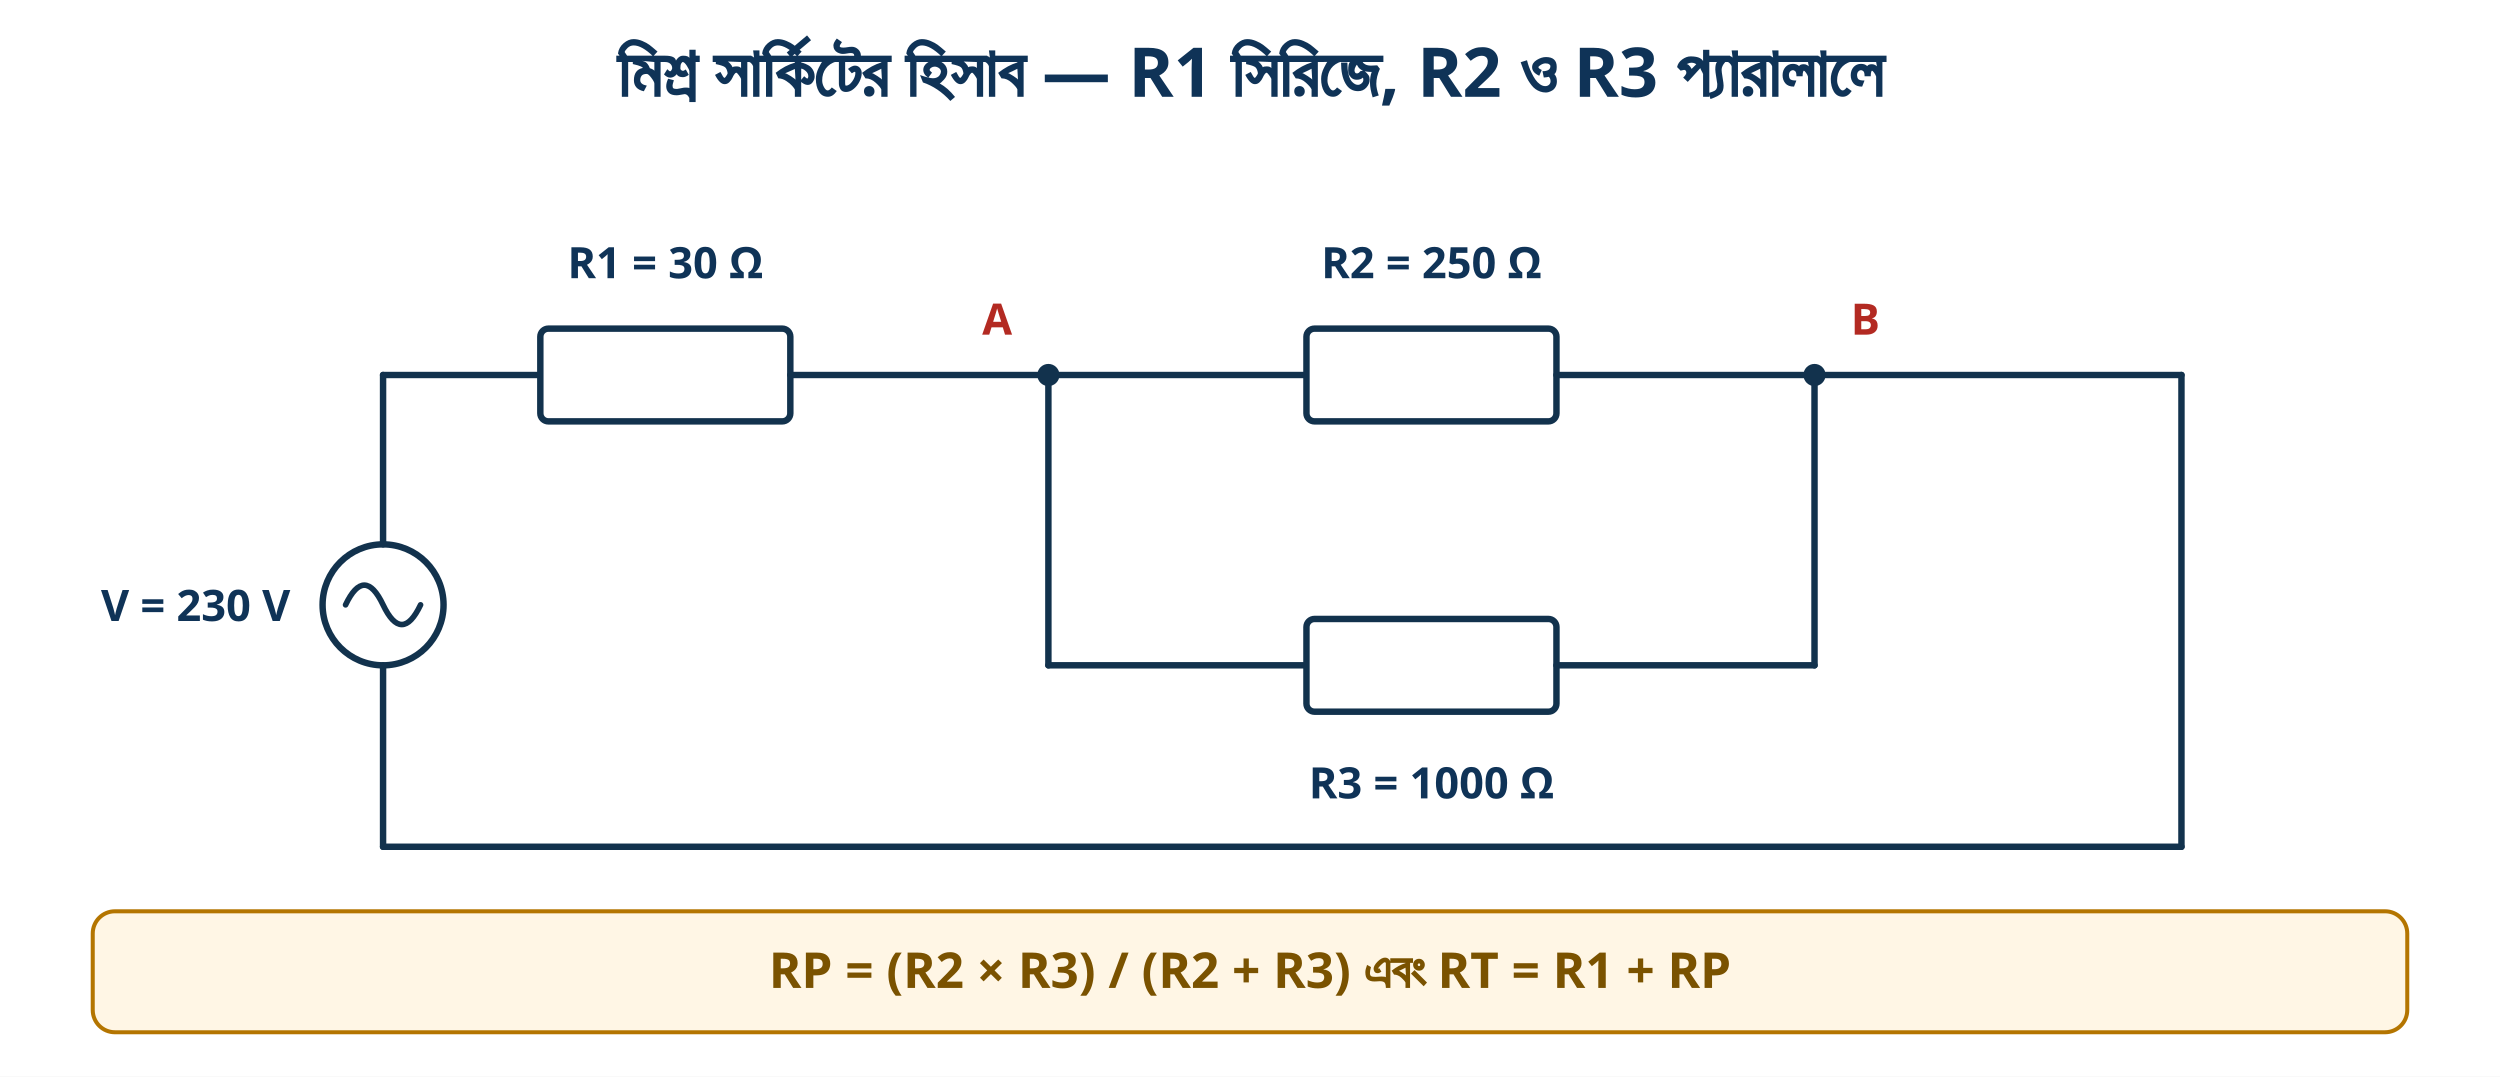
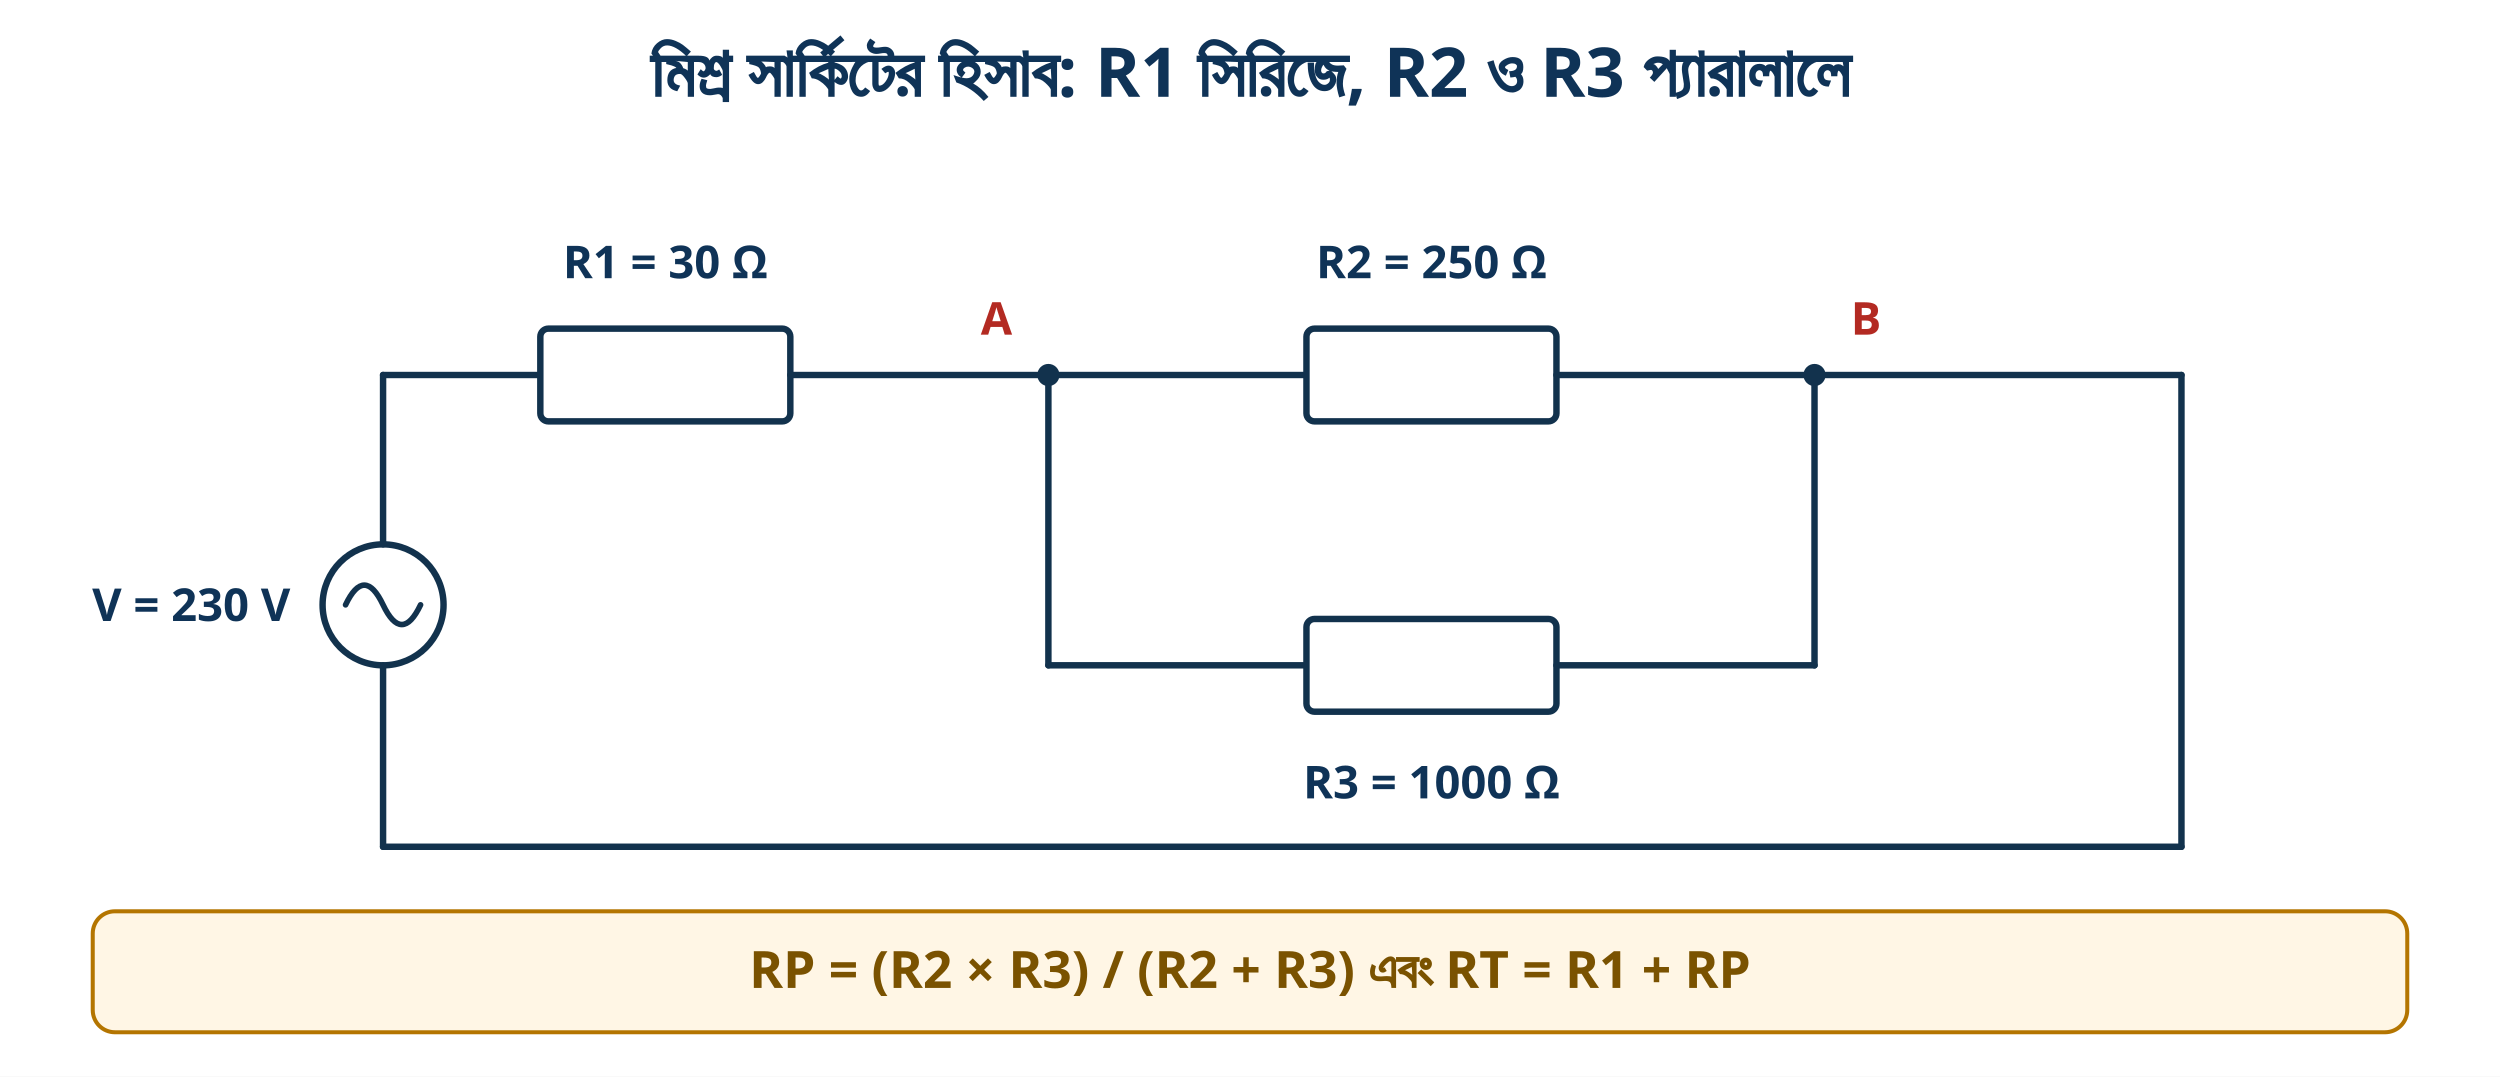
<svg xmlns="http://www.w3.org/2000/svg" width="1240" height="534" viewBox="0 0 1240 534">
  <rect width="1240" height="534" fill="#FFFFFF" />
-   <text x="620.0" y="48.0" font-family="Kalpurush" font-size="34" font-weight="700" fill="#0F3357" text-anchor="middle">মিশ্র সার্কিটের হিসাব — R1 সিরিজে, R2 ও R3 প্যারালালে</text>
+   <text x="620.0" y="48.0" font-family="Kalpurush" font-size="34" font-weight="700" fill="#0F3357" text-anchor="middle">মিশ্র সার্কিটের হিসাব: R1 সিরিজে, R2 ও R3 প্যারালালে</text>
  <circle cx="190.0" cy="300.0" r="30.0" fill="#FFFFFF" stroke="#12324D" stroke-width="3.2" />
  <path d="M 171.4 300 q 9.3 -19.53 18.6 0 q 9.3 19.53 18.6 0" fill="none" stroke="#12324D" stroke-width="2.8" stroke-linecap="round" stroke-linejoin="round" />
  <path d="M 190 186 L 190 270" fill="none" stroke="#12324D" stroke-width="3.2" stroke-linecap="round" stroke-linejoin="round" />
  <path d="M 190 330 L 190 420" fill="none" stroke="#12324D" stroke-width="3.2" stroke-linecap="round" stroke-linejoin="round" />
-   <text x="144.0" y="308.0" font-family="Kalpurush" font-size="21.5" font-weight="700" fill="#0F3357" text-anchor="end">V = 230 V</text>
+   <text x="144.0" y="308.0" font-family="Kalpurush" font-size="22.5" font-weight="700" fill="#0F3357" text-anchor="end">V = 230 V</text>
  <path d="M 190 186 L 268 186" fill="none" stroke="#12324D" stroke-width="3.2" stroke-linecap="round" stroke-linejoin="round" />
  <rect x="268.0" y="163.0" width="124.0" height="46.0" rx="4" fill="#FFFFFF" stroke="#12324D" stroke-width="3.2" />
-   <text x="330.0" y="138.0" font-family="Kalpurush" font-size="21.5" font-weight="700" fill="#0F3357" text-anchor="middle">R1 = 30 Ω</text>
+   <text x="330.0" y="138.0" font-family="Kalpurush" font-size="22.5" font-weight="700" fill="#0F3357" text-anchor="middle">R1 = 30 Ω</text>
  <path d="M 392 186 L 520 186" fill="none" stroke="#12324D" stroke-width="3.2" stroke-linecap="round" stroke-linejoin="round" />
  <circle cx="520.0" cy="186.0" r="5.5" fill="#12324D" stroke="none" stroke-width="2" />
  <path d="M 520 186 L 520 330" fill="none" stroke="#12324D" stroke-width="3.2" stroke-linecap="round" stroke-linejoin="round" />
  <path d="M 520 186 L 648 186" fill="none" stroke="#12324D" stroke-width="3.2" stroke-linecap="round" stroke-linejoin="round" />
  <rect x="648.0" y="163.0" width="124.0" height="46.0" rx="4" fill="#FFFFFF" stroke="#12324D" stroke-width="3.2" />
-   <text x="710.0" y="138.0" font-family="Kalpurush" font-size="21.5" font-weight="700" fill="#0F3357" text-anchor="middle">R2 = 250 Ω</text>
+   <text x="710.0" y="138.0" font-family="Kalpurush" font-size="22.5" font-weight="700" fill="#0F3357" text-anchor="middle">R2 = 250 Ω</text>
  <path d="M 772 186 L 900 186" fill="none" stroke="#12324D" stroke-width="3.2" stroke-linecap="round" stroke-linejoin="round" />
  <path d="M 520 330 L 648 330" fill="none" stroke="#12324D" stroke-width="3.2" stroke-linecap="round" stroke-linejoin="round" />
  <rect x="648.0" y="307.0" width="124.0" height="46.0" rx="4" fill="#FFFFFF" stroke="#12324D" stroke-width="3.2" />
-   <text x="710.0" y="396.0" font-family="Kalpurush" font-size="21.5" font-weight="700" fill="#0F3357" text-anchor="middle">R3 = 1000 Ω</text>
+   <text x="710.0" y="396.0" font-family="Kalpurush" font-size="22.5" font-weight="700" fill="#0F3357" text-anchor="middle">R3 = 1000 Ω</text>
  <path d="M 772 330 L 900 330" fill="none" stroke="#12324D" stroke-width="3.2" stroke-linecap="round" stroke-linejoin="round" />
  <path d="M 900 330 L 900 186" fill="none" stroke="#12324D" stroke-width="3.2" stroke-linecap="round" stroke-linejoin="round" />
  <circle cx="900.0" cy="186.0" r="5.5" fill="#12324D" stroke="none" stroke-width="2" />
-   <text x="502.0" y="166.0" font-family="Kalpurush" font-size="21.5" font-weight="700" fill="#B32A22" text-anchor="end">A</text>
-   <text x="918.0" y="166.0" font-family="Kalpurush" font-size="21.5" font-weight="700" fill="#B32A22" text-anchor="start">B</text>
+   <text x="502.0" y="166.0" font-family="Kalpurush" font-size="22.5" font-weight="700" fill="#B32A22" text-anchor="end">A</text>
+   <text x="918.0" y="166.0" font-family="Kalpurush" font-size="22.5" font-weight="700" fill="#B32A22" text-anchor="start">B</text>
  <path d="M 900 186 L 1082 186" fill="none" stroke="#12324D" stroke-width="3.2" stroke-linecap="round" stroke-linejoin="round" />
  <path d="M 1082 186 L 1082 420" fill="none" stroke="#12324D" stroke-width="3.2" stroke-linecap="round" stroke-linejoin="round" />
  <path d="M 1082 420 L 190 420" fill="none" stroke="#12324D" stroke-width="3.2" stroke-linecap="round" stroke-linejoin="round" />
  <rect x="46.0" y="452.0" width="1148.0" height="60.0" rx="11" fill="#FFF6E5" stroke="#B47500" stroke-width="2" />
-   <text x="620.0" y="490.0" font-family="Kalpurush" font-size="24.5" font-weight="700" fill="#7A5200" text-anchor="middle">RP = (R2 × R3) / (R2 + R3)    এবং    RT = R1 + RP</text>
+   <text x="620.0" y="490.0" font-family="Kalpurush" font-size="25.5" font-weight="700" fill="#7A5200" text-anchor="middle">RP = (R2 × R3) / (R2 + R3)    এবং    RT = R1 + RP</text>
</svg>
